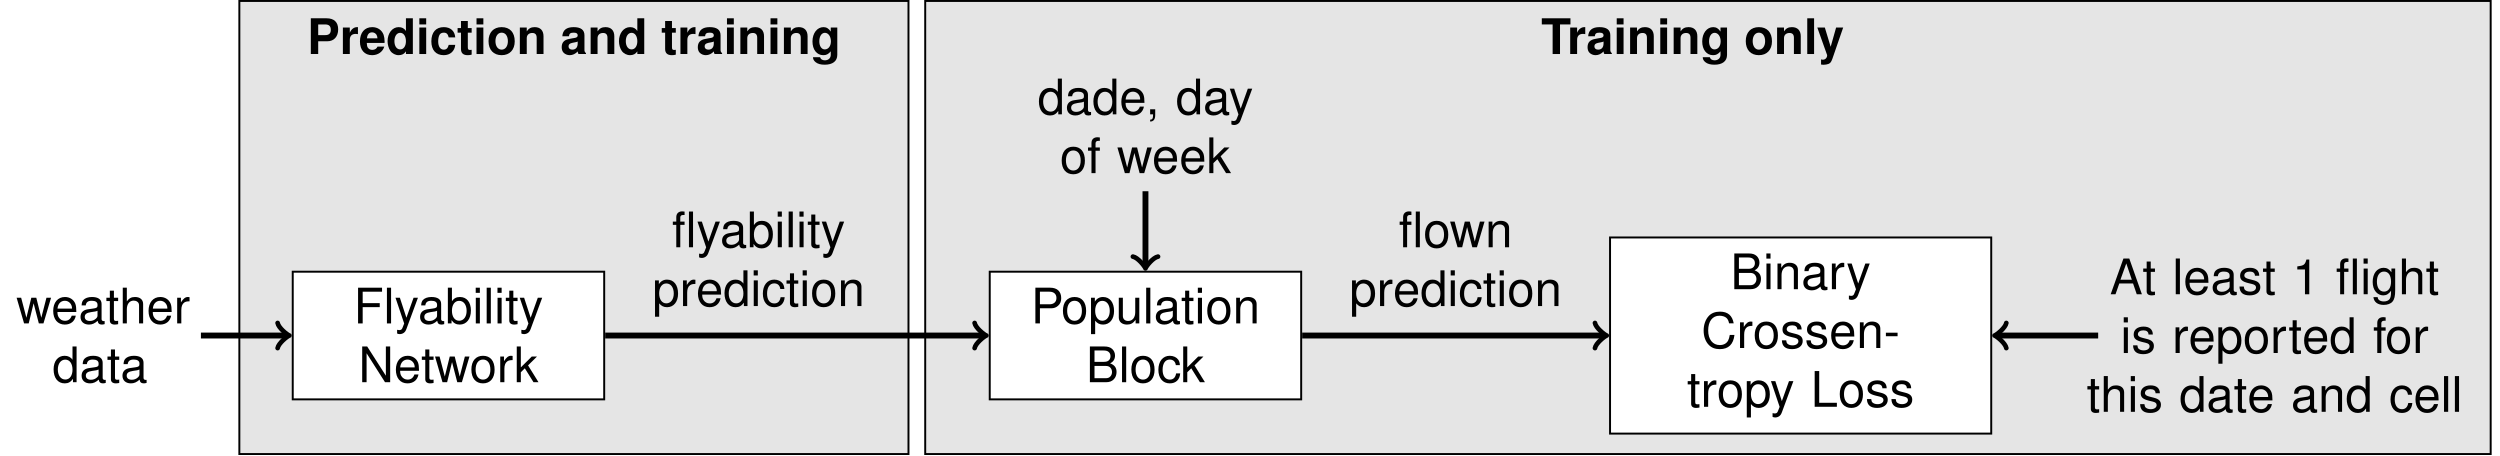
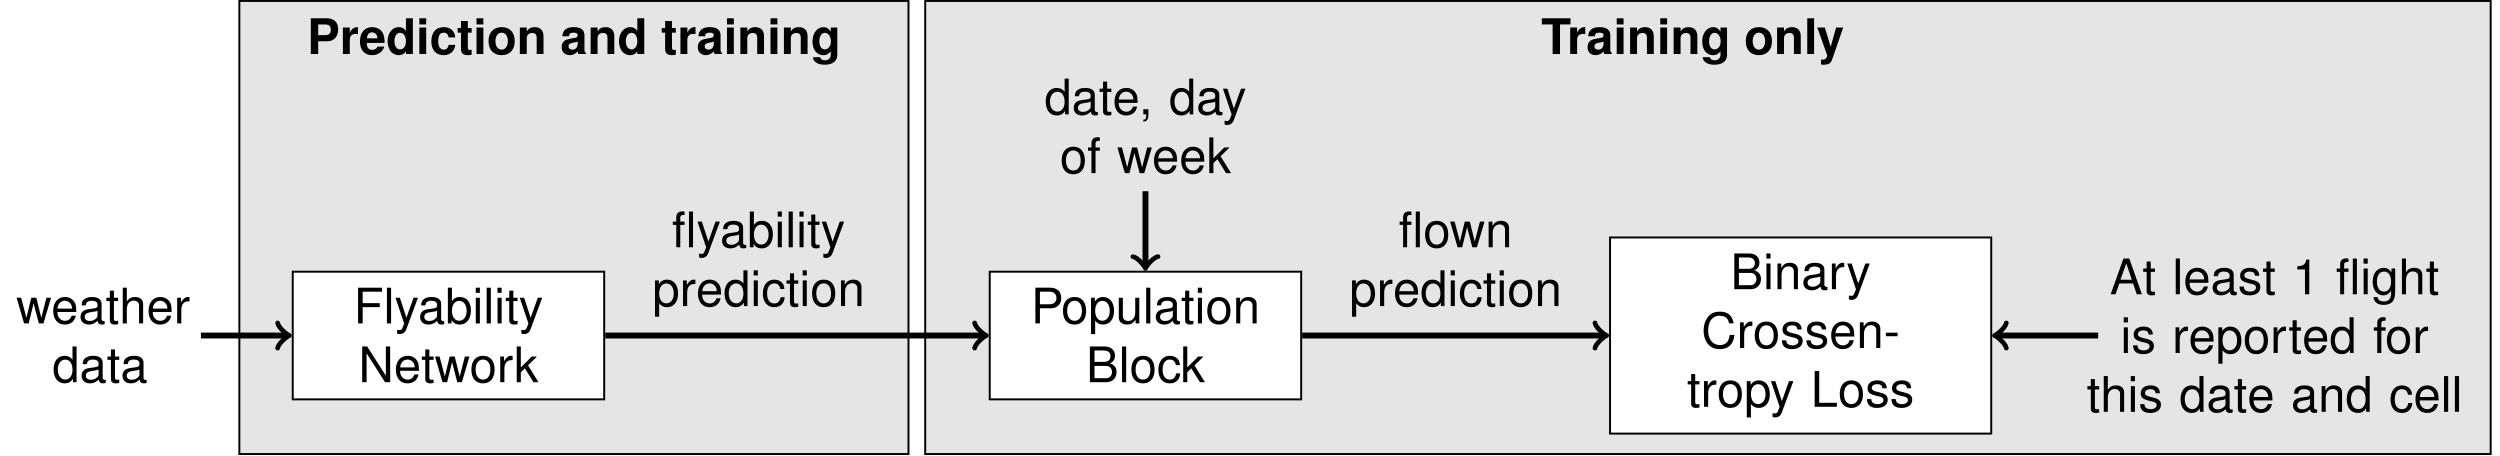
<svg xmlns="http://www.w3.org/2000/svg" xmlns:xlink="http://www.w3.org/1999/xlink" width="508.373pt" height="92.524pt" viewBox="0 0 508.373 92.524" version="1.1">
  <defs>
    <g>
      <symbol overflow="visible" id="glyph0-0">
        <path style="stroke:none;" d="" />
      </symbol>
      <symbol overflow="visible" id="glyph0-1">
        <path style="stroke:none;" d="M 2.25 -2.594 L 4.109 -2.594 C 5.453 -2.594 6.312 -3.531 6.312 -5.016 C 6.312 -6.469 5.484 -7.266 3.969 -7.266 L 0.75 -7.266 L 0.75 0 L 2.25 0 Z M 2.25 -3.844 L 2.25 -6.016 L 3.656 -6.016 C 4.453 -6.016 4.812 -5.672 4.812 -4.922 C 4.812 -4.188 4.453 -3.844 3.656 -3.844 Z M 2.25 -3.844 " />
      </symbol>
      <symbol overflow="visible" id="glyph0-2">
        <path style="stroke:none;" d="M 0.625 -5.391 L 0.625 0 L 2.031 0 L 2.031 -2.859 C 2.031 -3.672 2.438 -4.094 3.25 -4.094 C 3.406 -4.094 3.5 -4.078 3.688 -4.047 L 3.688 -5.469 C 3.609 -5.469 3.562 -5.469 3.516 -5.469 C 2.875 -5.469 2.328 -5.047 2.031 -4.328 L 2.031 -5.391 Z M 0.625 -5.391 " />
      </symbol>
      <symbol overflow="visible" id="glyph0-3">
        <path style="stroke:none;" d="M 5.219 -2.25 C 5.234 -2.375 5.234 -2.422 5.234 -2.5 C 5.234 -3.031 5.156 -3.531 5.031 -3.906 C 4.672 -4.891 3.797 -5.469 2.719 -5.469 C 1.172 -5.469 0.219 -4.359 0.219 -2.547 C 0.219 -0.828 1.156 0.234 2.688 0.234 C 3.891 0.234 4.859 -0.453 5.172 -1.516 L 3.797 -1.516 C 3.625 -1.094 3.234 -0.844 2.734 -0.844 C 2.328 -0.844 2.016 -1 1.812 -1.312 C 1.688 -1.5 1.641 -1.75 1.609 -2.25 Z M 1.641 -3.188 C 1.719 -4 2.078 -4.406 2.688 -4.406 C 3.047 -4.406 3.359 -4.234 3.562 -3.953 C 3.688 -3.766 3.75 -3.547 3.781 -3.188 Z M 1.641 -3.188 " />
      </symbol>
      <symbol overflow="visible" id="glyph0-4">
        <path style="stroke:none;" d="M 4.031 0 L 5.438 0 L 5.438 -7.266 L 4.031 -7.266 L 4.031 -4.688 C 3.688 -5.219 3.219 -5.469 2.547 -5.469 C 1.266 -5.469 0.297 -4.234 0.297 -2.609 C 0.297 -1.891 0.516 -1.141 0.875 -0.625 C 1.234 -0.109 1.891 0.234 2.547 0.234 C 3.219 0.234 3.688 -0.016 4.031 -0.547 Z M 2.859 -4.312 C 3.562 -4.312 4.031 -3.625 4.031 -2.594 C 4.031 -1.609 3.562 -0.938 2.859 -0.938 C 2.156 -0.938 1.688 -1.625 1.688 -2.609 C 1.688 -3.609 2.156 -4.312 2.859 -4.312 Z M 2.859 -4.312 " />
      </symbol>
      <symbol overflow="visible" id="glyph0-5">
        <path style="stroke:none;" d="M 2.062 -5.391 L 0.672 -5.391 L 0.672 0 L 2.062 0 Z M 2.062 -7.266 L 0.672 -7.266 L 0.672 -6.016 L 2.062 -6.016 Z M 2.062 -7.266 " />
      </symbol>
      <symbol overflow="visible" id="glyph0-6">
        <path style="stroke:none;" d="M 5.203 -3.375 C 5.109 -4.688 4.234 -5.469 2.875 -5.469 C 1.281 -5.469 0.344 -4.422 0.344 -2.578 C 0.344 -0.812 1.266 0.234 2.859 0.234 C 4.172 0.234 5.078 -0.578 5.203 -1.859 L 3.875 -1.859 C 3.688 -1.172 3.406 -0.891 2.875 -0.891 C 2.156 -0.891 1.734 -1.531 1.734 -2.578 C 1.734 -3.094 1.828 -3.562 2 -3.891 C 2.156 -4.188 2.469 -4.344 2.875 -4.344 C 3.438 -4.344 3.703 -4.078 3.875 -3.375 Z M 5.203 -3.375 " />
      </symbol>
      <symbol overflow="visible" id="glyph0-7">
        <path style="stroke:none;" d="M 3 -5.281 L 2.219 -5.281 L 2.219 -6.719 L 0.828 -6.719 L 0.828 -5.281 L 0.141 -5.281 L 0.141 -4.344 L 0.828 -4.344 L 0.828 -1.031 C 0.828 -0.188 1.281 0.234 2.188 0.234 C 2.5 0.234 2.75 0.203 3 0.125 L 3 -0.859 C 2.859 -0.844 2.781 -0.828 2.688 -0.828 C 2.312 -0.828 2.219 -0.938 2.219 -1.422 L 2.219 -4.344 L 3 -4.344 Z M 3 -5.281 " />
      </symbol>
      <symbol overflow="visible" id="glyph0-8">
        <path style="stroke:none;" d="M 3 -5.469 C 1.359 -5.469 0.344 -4.391 0.344 -2.625 C 0.344 -0.844 1.359 0.234 3.016 0.234 C 4.641 0.234 5.672 -0.859 5.672 -2.578 C 5.672 -4.406 4.688 -5.469 3 -5.469 Z M 3.016 -4.344 C 3.781 -4.344 4.281 -3.656 4.281 -2.609 C 4.281 -1.594 3.766 -0.891 3.016 -0.891 C 2.25 -0.891 1.75 -1.594 1.75 -2.625 C 1.75 -3.656 2.25 -4.344 3.016 -4.344 Z M 3.016 -4.344 " />
      </symbol>
      <symbol overflow="visible" id="glyph0-9">
        <path style="stroke:none;" d="M 0.625 -5.391 L 0.625 0 L 2.031 0 L 2.031 -3.234 C 2.031 -3.875 2.469 -4.281 3.156 -4.281 C 3.75 -4.281 4.047 -3.953 4.047 -3.312 L 4.047 0 L 5.438 0 L 5.438 -3.609 C 5.438 -4.797 4.781 -5.469 3.641 -5.469 C 2.906 -5.469 2.422 -5.203 2.031 -4.609 L 2.031 -5.391 Z M 0.625 -5.391 " />
      </symbol>
      <symbol overflow="visible" id="glyph0-10">
        <path style="stroke:none;" d="M 5.219 -0.172 C 4.969 -0.406 4.906 -0.547 4.906 -0.828 L 4.906 -3.812 C 4.906 -4.922 4.156 -5.469 2.703 -5.469 C 1.25 -5.469 0.484 -4.859 0.406 -3.609 L 1.75 -3.609 C 1.812 -4.172 2.047 -4.344 2.734 -4.344 C 3.266 -4.344 3.531 -4.172 3.531 -3.812 C 3.531 -3.625 3.453 -3.469 3.297 -3.391 C 3.109 -3.297 3.109 -3.297 2.422 -3.188 L 1.859 -3.078 C 0.797 -2.906 0.281 -2.359 0.281 -1.391 C 0.281 -0.922 0.406 -0.547 0.656 -0.281 C 0.969 0.047 1.438 0.234 1.906 0.234 C 2.516 0.234 3.062 -0.031 3.547 -0.531 C 3.547 -0.266 3.578 -0.156 3.703 0 L 5.219 0 Z M 3.531 -2.156 C 3.531 -1.359 3.141 -0.891 2.438 -0.891 C 1.969 -0.891 1.672 -1.141 1.672 -1.547 C 1.672 -1.969 1.891 -2.156 2.469 -2.281 L 2.953 -2.375 C 3.312 -2.438 3.375 -2.469 3.531 -2.547 Z M 3.531 -2.156 " />
      </symbol>
      <symbol overflow="visible" id="glyph0-11">
        <path style="stroke:none;" d="M 4.062 -5.391 L 4.062 -4.562 C 3.656 -5.188 3.188 -5.469 2.578 -5.469 C 1.297 -5.469 0.344 -4.234 0.344 -2.562 C 0.344 -0.891 1.219 0.234 2.547 0.234 C 3.172 0.234 3.547 0.047 4.062 -0.547 L 4.062 0.172 C 4.062 0.828 3.578 1.281 2.875 1.281 C 2.359 1.281 2 1.062 1.891 0.641 L 0.453 0.641 C 0.453 1.062 0.625 1.359 0.984 1.656 C 1.406 2 2 2.172 2.828 2.172 C 4.453 2.172 5.391 1.453 5.391 0.172 L 5.391 -5.391 Z M 2.875 -4.312 C 3.562 -4.312 4.094 -3.578 4.094 -2.578 C 4.094 -1.609 3.578 -0.938 2.844 -0.938 C 2.188 -0.938 1.734 -1.609 1.734 -2.578 C 1.734 -3.594 2.188 -4.312 2.875 -4.312 Z M 2.875 -4.312 " />
      </symbol>
      <symbol overflow="visible" id="glyph0-12">
        <path style="stroke:none;" d="M 3.844 -6.016 L 5.969 -6.016 L 5.969 -7.266 L 0.141 -7.266 L 0.141 -6.016 L 2.344 -6.016 L 2.344 0 L 3.844 0 Z M 3.844 -6.016 " />
      </symbol>
      <symbol overflow="visible" id="glyph0-13">
        <path style="stroke:none;" d="M 2.062 -7.266 L 0.672 -7.266 L 0.672 0 L 2.062 0 Z M 2.062 -7.266 " />
      </symbol>
      <symbol overflow="visible" id="glyph0-14">
        <path style="stroke:none;" d="M 3.922 -5.391 L 2.812 -1.469 L 1.625 -5.391 L 0.094 -5.391 L 2.094 0.219 L 2.094 0.266 C 2.094 0.766 1.719 1.156 1.219 1.156 C 1.109 1.156 1.031 1.141 0.859 1.094 L 0.859 2.141 C 1.062 2.172 1.188 2.188 1.359 2.188 C 1.703 2.188 2.125 2.109 2.359 2.016 C 2.75 1.859 2.922 1.625 3.156 0.984 L 5.359 -5.391 Z M 3.922 -5.391 " />
      </symbol>
      <symbol overflow="visible" id="glyph1-0">
        <path style="stroke:none;" d="" />
      </symbol>
      <symbol overflow="visible" id="glyph1-1">
        <path style="stroke:none;" d="M 1.828 -3.312 L 5.297 -3.312 L 5.297 -4.125 L 1.828 -4.125 L 1.828 -6.453 L 5.766 -6.453 L 5.766 -7.266 L 0.891 -7.266 L 0.891 0 L 1.828 0 Z M 1.828 -3.312 " />
      </symbol>
      <symbol overflow="visible" id="glyph1-2">
        <path style="stroke:none;" d="M 1.516 -7.266 L 0.672 -7.266 L 0.672 0 L 1.516 0 Z M 1.516 -7.266 " />
      </symbol>
      <symbol overflow="visible" id="glyph1-3">
        <path style="stroke:none;" d="M 3.875 -5.219 L 2.422 -1.156 L 1.094 -5.219 L 0.203 -5.219 L 1.969 0.016 L 1.641 0.844 C 1.516 1.219 1.328 1.359 0.984 1.359 C 0.859 1.359 0.719 1.328 0.531 1.297 L 0.531 2.047 C 0.703 2.141 0.875 2.172 1.094 2.172 C 1.359 2.172 1.656 2.078 1.875 1.922 C 2.141 1.734 2.281 1.516 2.438 1.094 L 4.766 -5.219 Z M 3.875 -5.219 " />
      </symbol>
      <symbol overflow="visible" id="glyph1-4">
        <path style="stroke:none;" d="M 5.328 -0.484 C 5.25 -0.469 5.203 -0.469 5.156 -0.469 C 4.859 -0.469 4.703 -0.625 4.703 -0.875 L 4.703 -3.953 C 4.703 -4.875 4.031 -5.375 2.734 -5.375 C 1.984 -5.375 1.359 -5.156 1 -4.766 C 0.766 -4.5 0.672 -4.203 0.641 -3.672 L 1.484 -3.672 C 1.562 -4.312 1.938 -4.609 2.719 -4.609 C 3.453 -4.609 3.875 -4.328 3.875 -3.828 L 3.875 -3.609 C 3.875 -3.266 3.672 -3.109 3.016 -3.031 C 1.828 -2.875 1.656 -2.844 1.328 -2.719 C 0.734 -2.469 0.422 -2 0.422 -1.312 C 0.422 -0.375 1.078 0.234 2.141 0.234 C 2.797 0.234 3.312 0 3.906 -0.531 C 3.969 -0.016 4.234 0.234 4.766 0.234 C 4.938 0.234 5.062 0.203 5.328 0.141 Z M 3.875 -1.641 C 3.875 -1.359 3.797 -1.203 3.547 -0.969 C 3.203 -0.656 2.797 -0.5 2.312 -0.5 C 1.672 -0.5 1.281 -0.812 1.281 -1.328 C 1.281 -1.891 1.656 -2.156 2.547 -2.297 C 3.422 -2.406 3.594 -2.453 3.875 -2.578 Z M 3.875 -1.641 " />
      </symbol>
      <symbol overflow="visible" id="glyph1-5">
        <path style="stroke:none;" d="M 0.531 -7.266 L 0.531 0 L 1.281 0 L 1.281 -0.672 C 1.688 -0.062 2.219 0.234 2.938 0.234 C 4.312 0.234 5.219 -0.891 5.219 -2.625 C 5.219 -4.328 4.359 -5.375 2.984 -5.375 C 2.266 -5.375 1.75 -5.109 1.359 -4.516 L 1.359 -7.266 Z M 2.828 -4.594 C 3.75 -4.594 4.344 -3.781 4.344 -2.547 C 4.344 -1.359 3.734 -0.547 2.828 -0.547 C 1.938 -0.547 1.359 -1.344 1.359 -2.578 C 1.359 -3.797 1.938 -4.594 2.828 -4.594 Z M 2.828 -4.594 " />
      </symbol>
      <symbol overflow="visible" id="glyph1-6">
        <path style="stroke:none;" d="M 1.5 -5.219 L 0.672 -5.219 L 0.672 0 L 1.5 0 Z M 1.5 -7.266 L 0.656 -7.266 L 0.656 -6.219 L 1.5 -6.219 Z M 1.5 -7.266 " />
      </symbol>
      <symbol overflow="visible" id="glyph1-7">
        <path style="stroke:none;" d="M 2.531 -5.219 L 1.672 -5.219 L 1.672 -6.656 L 0.844 -6.656 L 0.844 -5.219 L 0.141 -5.219 L 0.141 -4.547 L 0.844 -4.547 L 0.844 -0.594 C 0.844 -0.062 1.203 0.234 1.859 0.234 C 2.047 0.234 2.25 0.203 2.531 0.156 L 2.531 -0.531 C 2.422 -0.516 2.297 -0.5 2.141 -0.5 C 1.781 -0.5 1.672 -0.594 1.672 -0.969 L 1.672 -4.547 L 2.531 -4.547 Z M 2.531 -5.219 " />
      </symbol>
      <symbol overflow="visible" id="glyph1-8">
        <path style="stroke:none;" d="M 6.438 -7.266 L 5.562 -7.266 L 5.562 -1.328 L 1.766 -7.266 L 0.75 -7.266 L 0.75 0 L 1.641 0 L 1.641 -5.891 L 5.391 0 L 6.438 0 Z M 6.438 -7.266 " />
      </symbol>
      <symbol overflow="visible" id="glyph1-9">
        <path style="stroke:none;" d="M 5.109 -2.328 C 5.109 -3.125 5.047 -3.609 4.906 -4 C 4.562 -4.859 3.766 -5.375 2.797 -5.375 C 1.328 -5.375 0.406 -4.25 0.406 -2.547 C 0.406 -0.828 1.312 0.234 2.766 0.234 C 3.969 0.234 4.797 -0.453 5 -1.578 L 4.172 -1.578 C 3.938 -0.891 3.469 -0.531 2.797 -0.531 C 2.266 -0.531 1.828 -0.781 1.547 -1.219 C 1.344 -1.516 1.281 -1.812 1.266 -2.328 Z M 1.281 -3.016 C 1.359 -3.984 1.938 -4.609 2.781 -4.609 C 3.594 -4.609 4.234 -3.922 4.234 -3.078 C 4.234 -3.047 4.234 -3.031 4.219 -3.016 Z M 1.281 -3.016 " />
      </symbol>
      <symbol overflow="visible" id="glyph1-10">
        <path style="stroke:none;" d="M 5.516 0 L 7.062 -5.219 L 6.125 -5.219 L 5.078 -1.156 L 4.062 -5.219 L 3.047 -5.219 L 2.047 -1.156 L 0.984 -5.219 L 0.062 -5.219 L 1.578 0 L 2.516 0 L 3.516 -4.094 L 4.578 0 Z M 5.516 0 " />
      </symbol>
      <symbol overflow="visible" id="glyph1-11">
        <path style="stroke:none;" d="M 2.719 -5.375 C 1.25 -5.375 0.359 -4.328 0.359 -2.578 C 0.359 -0.812 1.234 0.234 2.719 0.234 C 4.188 0.234 5.078 -0.812 5.078 -2.531 C 5.078 -4.344 4.219 -5.375 2.719 -5.375 Z M 2.719 -4.609 C 3.656 -4.609 4.219 -3.844 4.219 -2.547 C 4.219 -1.312 3.641 -0.531 2.719 -0.531 C 1.797 -0.531 1.219 -1.312 1.219 -2.578 C 1.219 -3.828 1.797 -4.609 2.719 -4.609 Z M 2.719 -4.609 " />
      </symbol>
      <symbol overflow="visible" id="glyph1-12">
        <path style="stroke:none;" d="M 0.688 -5.219 L 0.688 0 L 1.531 0 L 1.531 -2.719 C 1.531 -3.453 1.719 -3.953 2.109 -4.234 C 2.375 -4.422 2.625 -4.484 3.203 -4.5 L 3.203 -5.344 C 3.062 -5.359 2.984 -5.375 2.875 -5.375 C 2.344 -5.375 1.938 -5.047 1.453 -4.281 L 1.453 -5.219 Z M 0.688 -5.219 " />
      </symbol>
      <symbol overflow="visible" id="glyph1-13">
        <path style="stroke:none;" d="M 1.406 -7.266 L 0.578 -7.266 L 0.578 0 L 1.406 0 L 1.406 -2.031 L 2.219 -2.828 L 3.984 0 L 5 0 L 2.875 -3.422 L 4.688 -5.219 L 3.625 -5.219 L 1.406 -3.016 Z M 1.406 -7.266 " />
      </symbol>
      <symbol overflow="visible" id="glyph1-14">
        <path style="stroke:none;" d="M 1.828 -3.078 L 4.109 -3.078 C 4.688 -3.078 5.141 -3.25 5.516 -3.594 C 5.969 -4 6.156 -4.469 6.156 -5.141 C 6.156 -6.5 5.344 -7.266 3.906 -7.266 L 0.906 -7.266 L 0.906 0 L 1.828 0 Z M 1.828 -3.891 L 1.828 -6.453 L 3.766 -6.453 C 4.656 -6.453 5.188 -5.969 5.188 -5.172 C 5.188 -4.375 4.656 -3.891 3.766 -3.891 Z M 1.828 -3.891 " />
      </symbol>
      <symbol overflow="visible" id="glyph1-15">
        <path style="stroke:none;" d="M 0.531 2.172 L 1.375 2.172 L 1.375 -0.547 C 1.812 -0.016 2.297 0.234 2.984 0.234 C 4.328 0.234 5.219 -0.859 5.219 -2.516 C 5.219 -4.281 4.359 -5.375 2.969 -5.375 C 2.266 -5.375 1.688 -5.047 1.312 -4.438 L 1.312 -5.219 L 0.531 -5.219 Z M 2.828 -4.594 C 3.75 -4.594 4.344 -3.781 4.344 -2.547 C 4.344 -1.359 3.734 -0.547 2.828 -0.547 C 1.953 -0.547 1.375 -1.344 1.375 -2.578 C 1.375 -3.797 1.953 -4.594 2.828 -4.594 Z M 2.828 -4.594 " />
      </symbol>
      <symbol overflow="visible" id="glyph1-16">
        <path style="stroke:none;" d="M 4.812 0 L 4.812 -5.219 L 3.984 -5.219 L 3.984 -2.266 C 3.984 -1.203 3.422 -0.5 2.547 -0.5 C 1.891 -0.5 1.469 -0.891 1.469 -1.531 L 1.469 -5.219 L 0.641 -5.219 L 0.641 -1.203 C 0.641 -0.328 1.297 0.234 2.312 0.234 C 3.078 0.234 3.562 -0.047 4.062 -0.734 L 4.062 0 Z M 4.812 0 " />
      </symbol>
      <symbol overflow="visible" id="glyph1-17">
        <path style="stroke:none;" d="M 0.703 -5.219 L 0.703 0 L 1.531 0 L 1.531 -2.875 C 1.531 -3.953 2.094 -4.641 2.953 -4.641 C 3.609 -4.641 4.031 -4.25 4.031 -3.625 L 4.031 0 L 4.859 0 L 4.859 -3.953 C 4.859 -4.812 4.203 -5.375 3.203 -5.375 C 2.422 -5.375 1.922 -5.078 1.469 -4.344 L 1.469 -5.219 Z M 0.703 -5.219 " />
      </symbol>
      <symbol overflow="visible" id="glyph1-18">
        <path style="stroke:none;" d="M 0.781 0 L 4.062 0 C 4.75 0 5.266 -0.188 5.656 -0.609 C 6.016 -0.984 6.203 -1.5 6.203 -2.078 C 6.203 -2.953 5.812 -3.484 4.891 -3.844 C 5.547 -4.141 5.891 -4.688 5.891 -5.422 C 5.891 -5.953 5.688 -6.422 5.312 -6.766 C 4.938 -7.109 4.438 -7.266 3.734 -7.266 L 0.781 -7.266 Z M 1.719 -4.141 L 1.719 -6.453 L 3.516 -6.453 C 4.031 -6.453 4.312 -6.375 4.562 -6.188 C 4.828 -5.984 4.969 -5.688 4.969 -5.297 C 4.969 -4.906 4.828 -4.594 4.562 -4.391 C 4.312 -4.203 4.031 -4.141 3.516 -4.141 Z M 1.719 -0.812 L 1.719 -3.312 L 3.984 -3.312 C 4.422 -3.312 4.719 -3.203 4.938 -2.969 C 5.156 -2.734 5.281 -2.422 5.281 -2.062 C 5.281 -1.719 5.156 -1.391 4.938 -1.172 C 4.719 -0.922 4.422 -0.812 3.984 -0.812 Z M 1.719 -0.812 " />
      </symbol>
      <symbol overflow="visible" id="glyph1-19">
        <path style="stroke:none;" d="M 4.688 -3.469 C 4.656 -3.984 4.547 -4.312 4.344 -4.594 C 3.984 -5.078 3.359 -5.375 2.625 -5.375 C 1.219 -5.375 0.312 -4.25 0.312 -2.516 C 0.312 -0.844 1.203 0.234 2.625 0.234 C 3.875 0.234 4.656 -0.516 4.75 -1.797 L 3.922 -1.797 C 3.781 -0.953 3.344 -0.531 2.641 -0.531 C 1.719 -0.531 1.172 -1.281 1.172 -2.516 C 1.172 -3.828 1.719 -4.609 2.625 -4.609 C 3.312 -4.609 3.766 -4.203 3.859 -3.469 Z M 4.688 -3.469 " />
      </symbol>
      <symbol overflow="visible" id="glyph1-20">
        <path style="stroke:none;" d="M 6.594 -5.016 C 6.312 -6.609 5.391 -7.391 3.797 -7.391 C 2.828 -7.391 2.031 -7.078 1.5 -6.484 C 0.844 -5.766 0.484 -4.719 0.484 -3.547 C 0.484 -2.359 0.844 -1.328 1.531 -0.625 C 2.094 -0.047 2.812 0.234 3.766 0.234 C 5.531 0.234 6.531 -0.734 6.75 -2.656 L 5.797 -2.656 C 5.719 -2.156 5.609 -1.812 5.469 -1.531 C 5.156 -0.922 4.547 -0.594 3.766 -0.594 C 2.328 -0.594 1.406 -1.75 1.406 -3.562 C 1.406 -5.422 2.281 -6.562 3.688 -6.562 C 4.281 -6.562 4.828 -6.391 5.125 -6.109 C 5.391 -5.859 5.547 -5.547 5.656 -5.016 Z M 6.594 -5.016 " />
      </symbol>
      <symbol overflow="visible" id="glyph1-21">
        <path style="stroke:none;" d="M 4.359 -3.766 C 4.359 -4.797 3.672 -5.375 2.469 -5.375 C 1.25 -5.375 0.469 -4.75 0.469 -3.781 C 0.469 -2.953 0.891 -2.578 2.125 -2.266 L 2.906 -2.078 C 3.484 -1.938 3.703 -1.734 3.703 -1.359 C 3.703 -0.875 3.219 -0.531 2.5 -0.531 C 2.047 -0.531 1.672 -0.672 1.453 -0.891 C 1.328 -1.031 1.266 -1.188 1.219 -1.562 L 0.344 -1.562 C 0.375 -0.344 1.062 0.234 2.422 0.234 C 3.734 0.234 4.578 -0.422 4.578 -1.422 C 4.578 -2.203 4.141 -2.625 3.094 -2.875 L 2.297 -3.078 C 1.625 -3.234 1.328 -3.453 1.328 -3.812 C 1.328 -4.297 1.766 -4.609 2.438 -4.609 C 3.109 -4.609 3.469 -4.312 3.484 -3.766 Z M 4.359 -3.766 " />
      </symbol>
      <symbol overflow="visible" id="glyph1-22">
        <path style="stroke:none;" d="M 2.828 -3.109 L 0.453 -3.109 L 0.453 -2.391 L 2.828 -2.391 Z M 2.828 -3.109 " />
      </symbol>
      <symbol overflow="visible" id="glyph1-23">
        <path style="stroke:none;" d="M 1.719 -7.266 L 0.797 -7.266 L 0.797 0 L 5.312 0 L 5.312 -0.812 L 1.719 -0.812 Z M 1.719 -7.266 " />
      </symbol>
      <symbol overflow="visible" id="glyph1-24">
        <path style="stroke:none;" d="M 0.703 -7.266 L 0.703 0 L 1.531 0 L 1.531 -2.875 C 1.531 -3.953 2.078 -4.641 2.938 -4.641 C 3.203 -4.641 3.484 -4.562 3.672 -4.406 C 3.922 -4.234 4.016 -3.984 4.016 -3.625 L 4.016 0 L 4.844 0 L 4.844 -3.953 C 4.844 -4.828 4.219 -5.375 3.203 -5.375 C 2.469 -5.375 2.016 -5.141 1.531 -4.5 L 1.531 -7.266 Z M 0.703 -7.266 " />
      </symbol>
      <symbol overflow="visible" id="glyph1-25">
        <path style="stroke:none;" d="M 4.938 -7.266 L 4.109 -7.266 L 4.109 -4.562 C 3.766 -5.094 3.203 -5.375 2.5 -5.375 C 1.141 -5.375 0.266 -4.281 0.266 -2.625 C 0.266 -0.859 1.125 0.234 2.531 0.234 C 3.25 0.234 3.75 -0.047 4.203 -0.688 L 4.203 0 L 4.938 0 Z M 2.641 -4.594 C 3.531 -4.594 4.109 -3.797 4.109 -2.547 C 4.109 -1.344 3.531 -0.547 2.656 -0.547 C 1.734 -0.547 1.125 -1.359 1.125 -2.578 C 1.125 -3.781 1.734 -4.594 2.641 -4.594 Z M 2.641 -4.594 " />
      </symbol>
      <symbol overflow="visible" id="glyph1-26">
        <path style="stroke:none;" d="M 0.875 -1.031 L 0.875 0 L 1.469 0 L 1.469 0.172 C 1.469 0.875 1.328 1.062 0.875 1.094 L 0.875 1.469 C 1.562 1.469 1.906 1.016 1.906 0.156 L 1.906 -1.031 Z M 0.875 -1.031 " />
      </symbol>
      <symbol overflow="visible" id="glyph1-27">
        <path style="stroke:none;" d="M 2.578 -5.219 L 1.703 -5.219 L 1.703 -6.047 C 1.703 -6.391 1.906 -6.562 2.281 -6.562 C 2.359 -6.562 2.375 -6.562 2.578 -6.562 L 2.578 -7.25 C 2.375 -7.281 2.266 -7.297 2.109 -7.297 C 1.328 -7.297 0.875 -6.859 0.875 -6.109 L 0.875 -5.219 L 0.172 -5.219 L 0.172 -4.547 L 0.875 -4.547 L 0.875 0 L 1.703 0 L 1.703 -4.547 L 2.578 -4.547 Z M 2.578 -5.219 " />
      </symbol>
      <symbol overflow="visible" id="glyph1-28">
        <path style="stroke:none;" d="M 4.719 -2.188 L 5.469 0 L 6.516 0 L 3.953 -7.266 L 2.766 -7.266 L 0.172 0 L 1.156 0 L 1.922 -2.188 Z M 4.469 -2.953 L 2.156 -2.953 L 3.344 -6.266 Z M 4.469 -2.953 " />
      </symbol>
      <symbol overflow="visible" id="glyph1-29">
        <path style="stroke:none;" d="M 2.578 -5.031 L 2.578 0 L 3.453 0 L 3.453 -7.062 L 2.875 -7.062 C 2.578 -5.984 2.375 -5.828 1.016 -5.656 L 1.016 -5.031 Z M 2.578 -5.031 " />
      </symbol>
      <symbol overflow="visible" id="glyph1-30">
        <path style="stroke:none;" d="M 2.562 -5.219 L 1.688 -5.219 L 1.688 -6.047 C 1.688 -6.391 1.891 -6.562 2.266 -6.562 C 2.344 -6.562 2.375 -6.562 2.562 -6.562 L 2.562 -7.25 C 2.375 -7.281 2.266 -7.297 2.094 -7.297 C 1.328 -7.297 0.875 -6.859 0.875 -6.109 L 0.875 -5.219 L 0.172 -5.219 L 0.172 -4.547 L 0.875 -4.547 L 0.875 0 L 1.688 0 L 1.688 -4.547 L 2.562 -4.547 Z M 4.281 -7.266 L 3.453 -7.266 L 3.453 0 L 4.281 0 Z M 4.281 -7.266 " />
      </symbol>
      <symbol overflow="visible" id="glyph1-31">
        <path style="stroke:none;" d="M 4.109 -5.219 L 4.109 -4.469 C 3.688 -5.078 3.188 -5.375 2.516 -5.375 C 1.188 -5.375 0.297 -4.219 0.297 -2.516 C 0.297 -1.672 0.516 -0.969 0.953 -0.469 C 1.328 -0.031 1.891 0.234 2.438 0.234 C 3.094 0.234 3.562 -0.047 4.031 -0.703 L 4.031 -0.438 C 4.031 0.266 3.938 0.703 3.734 0.984 C 3.516 1.297 3.078 1.469 2.578 1.469 C 2.188 1.469 1.859 1.375 1.625 1.203 C 1.438 1.047 1.359 0.906 1.312 0.594 L 0.453 0.594 C 0.547 1.578 1.312 2.172 2.547 2.172 C 3.312 2.172 3.984 1.922 4.328 1.5 C 4.719 1.031 4.875 0.375 4.875 -0.859 L 4.875 -5.219 Z M 2.609 -4.609 C 3.5 -4.609 4.031 -3.844 4.031 -2.547 C 4.031 -1.297 3.484 -0.531 2.609 -0.531 C 1.703 -0.531 1.156 -1.312 1.156 -2.578 C 1.156 -3.828 1.719 -4.609 2.609 -4.609 Z M 2.609 -4.609 " />
      </symbol>
    </g>
    <clipPath id="clip1">
      <path d="M 48 0 L 185 0 L 185 92.523 L 48 92.523 Z M 48 0 " />
    </clipPath>
    <clipPath id="clip2">
      <path d="M 188 0 L 507 0 L 507 92.523 L 188 92.523 Z M 188 0 " />
    </clipPath>
    <clipPath id="clip3">
      <path d="M 187 0 L 507 0 L 507 92.523 L 187 92.523 Z M 187 0 " />
    </clipPath>
  </defs>
  <g id="surface1">
    <g clip-path="url(#clip1)" clip-rule="nonzero">
      <path style="fill-rule:nonzero;fill:rgb(89.999%,89.999%,89.999%);fill-opacity:1;stroke-width:0.399;stroke-linecap:butt;stroke-linejoin:miter;stroke:rgb(0%,0%,0%);stroke-opacity:1;stroke-miterlimit:10;" d="M -42.522 68.031 L -42.522 -24.094 L 93.544 -24.094 L 93.544 68.031 Z M -42.522 68.031 " transform="matrix(1,0,0,-1,91.194,68.23)" />
    </g>
    <g clip-path="url(#clip2)" clip-rule="nonzero">
      <path style=" stroke:none;fill-rule:nonzero;fill:rgb(89.999%,89.999%,89.999%);fill-opacity:1;" d="M 188.141 0.199 L 188.141 92.324 L 506.477 92.324 L 506.477 0.199 Z M 188.141 0.199 " />
    </g>
    <g clip-path="url(#clip3)" clip-rule="nonzero">
      <path style="fill:none;stroke-width:0.399;stroke-linecap:butt;stroke-linejoin:miter;stroke:rgb(0%,0%,0%);stroke-opacity:1;stroke-miterlimit:10;" d="M 96.947 68.031 L 96.947 -24.094 L 415.283 -24.094 L 415.283 68.031 Z M 96.947 68.031 " transform="matrix(1,0,0,-1,91.194,68.23)" />
    </g>
    <g style="fill:rgb(0%,0%,0%);fill-opacity:1;">
      <use xlink:href="#glyph0-1" x="62.455" y="10.986" />
      <use xlink:href="#glyph0-2" x="69.1" y="10.986" />
      <use xlink:href="#glyph0-3" x="72.976" y="10.986" />
      <use xlink:href="#glyph0-4" x="78.515" y="10.986" />
      <use xlink:href="#glyph0-5" x="84.602" y="10.986" />
      <use xlink:href="#glyph0-6" x="87.371" y="10.986" />
      <use xlink:href="#glyph0-7" x="92.911" y="10.986" />
      <use xlink:href="#glyph0-5" x="96.228" y="10.986" />
      <use xlink:href="#glyph0-8" x="98.998" y="10.986" />
      <use xlink:href="#glyph0-9" x="105.085" y="10.986" />
    </g>
    <g style="fill:rgb(0%,0%,0%);fill-opacity:1;">
      <use xlink:href="#glyph0-10" x="113.942" y="10.986" />
      <use xlink:href="#glyph0-9" x="119.481" y="10.986" />
      <use xlink:href="#glyph0-4" x="125.568" y="10.986" />
    </g>
    <g style="fill:rgb(0%,0%,0%);fill-opacity:1;">
      <use xlink:href="#glyph0-7" x="134.425" y="10.986" />
      <use xlink:href="#glyph0-2" x="137.742" y="10.986" />
      <use xlink:href="#glyph0-10" x="141.618" y="10.986" />
      <use xlink:href="#glyph0-5" x="147.157" y="10.986" />
      <use xlink:href="#glyph0-9" x="149.927" y="10.986" />
      <use xlink:href="#glyph0-5" x="156.014" y="10.986" />
      <use xlink:href="#glyph0-9" x="158.783" y="10.986" />
      <use xlink:href="#glyph0-11" x="164.871" y="10.986" />
    </g>
    <g style="fill:rgb(0%,0%,0%);fill-opacity:1;">
      <use xlink:href="#glyph0-12" x="313.382" y="10.986" />
    </g>
    <g style="fill:rgb(0%,0%,0%);fill-opacity:1;">
      <use xlink:href="#glyph0-2" x="318.672" y="10.986" />
      <use xlink:href="#glyph0-10" x="322.548" y="10.986" />
      <use xlink:href="#glyph0-5" x="328.087" y="10.986" />
      <use xlink:href="#glyph0-9" x="330.856" y="10.986" />
      <use xlink:href="#glyph0-5" x="336.944" y="10.986" />
      <use xlink:href="#glyph0-9" x="339.713" y="10.986" />
      <use xlink:href="#glyph0-11" x="345.8" y="10.986" />
    </g>
    <g style="fill:rgb(0%,0%,0%);fill-opacity:1;">
      <use xlink:href="#glyph0-8" x="354.657" y="10.986" />
      <use xlink:href="#glyph0-9" x="360.744" y="10.986" />
      <use xlink:href="#glyph0-13" x="366.831" y="10.986" />
    </g>
    <g style="fill:rgb(0%,0%,0%);fill-opacity:1;">
      <use xlink:href="#glyph0-14" x="369.452" y="10.986" />
    </g>
    <path style="fill-rule:nonzero;fill:rgb(100%,100%,100%);fill-opacity:1;stroke-width:0.399;stroke-linecap:butt;stroke-linejoin:miter;stroke:rgb(0%,0%,0%);stroke-opacity:1;stroke-miterlimit:10;" d="M -31.667 -12.981 L 31.669 -12.981 L 31.669 12.98 L -31.667 12.98 Z M -31.667 -12.981 " transform="matrix(1,0,0,-1,91.194,68.23)" />
    <g style="fill:rgb(0%,0%,0%);fill-opacity:1;">
      <use xlink:href="#glyph1-1" x="71.922" y="65.769" />
      <use xlink:href="#glyph1-2" x="78.009" y="65.769" />
      <use xlink:href="#glyph1-3" x="80.221" y="65.769" />
    </g>
    <g style="fill:rgb(0%,0%,0%);fill-opacity:1;">
      <use xlink:href="#glyph1-4" x="85.003" y="65.769" />
      <use xlink:href="#glyph1-5" x="90.542" y="65.769" />
      <use xlink:href="#glyph1-6" x="96.081" y="65.769" />
      <use xlink:href="#glyph1-2" x="98.293" y="65.769" />
      <use xlink:href="#glyph1-6" x="100.505" y="65.769" />
      <use xlink:href="#glyph1-7" x="102.716" y="65.769" />
      <use xlink:href="#glyph1-3" x="105.486" y="65.769" />
    </g>
    <g style="fill:rgb(0%,0%,0%);fill-opacity:1;">
      <use xlink:href="#glyph1-8" x="72.903" y="77.724" />
      <use xlink:href="#glyph1-9" x="80.096" y="77.724" />
      <use xlink:href="#glyph1-7" x="85.635" y="77.724" />
      <use xlink:href="#glyph1-10" x="88.405" y="77.724" />
    </g>
    <g style="fill:rgb(0%,0%,0%);fill-opacity:1;">
      <use xlink:href="#glyph1-11" x="95.498" y="77.724" />
      <use xlink:href="#glyph1-12" x="101.037" y="77.724" />
    </g>
    <g style="fill:rgb(0%,0%,0%);fill-opacity:1;">
      <use xlink:href="#glyph1-13" x="104.504" y="77.724" />
    </g>
    <path style="fill-rule:nonzero;fill:rgb(100%,100%,100%);fill-opacity:1;stroke-width:0.399;stroke-linecap:butt;stroke-linejoin:miter;stroke:rgb(0%,0%,0%);stroke-opacity:1;stroke-miterlimit:10;" d="M 110.068 -12.981 L 173.4 -12.981 L 173.4 12.98 L 110.068 12.98 Z M 110.068 -12.981 " transform="matrix(1,0,0,-1,91.194,68.23)" />
    <g style="fill:rgb(0%,0%,0%);fill-opacity:1;">
      <use xlink:href="#glyph1-14" x="209.639" y="65.769" />
    </g>
    <g style="fill:rgb(0%,0%,0%);fill-opacity:1;">
      <use xlink:href="#glyph1-11" x="215.786" y="65.769" />
      <use xlink:href="#glyph1-15" x="221.325" y="65.769" />
      <use xlink:href="#glyph1-16" x="226.864" y="65.769" />
      <use xlink:href="#glyph1-2" x="232.404" y="65.769" />
      <use xlink:href="#glyph1-4" x="234.615" y="65.769" />
      <use xlink:href="#glyph1-7" x="240.154" y="65.769" />
      <use xlink:href="#glyph1-6" x="242.924" y="65.769" />
      <use xlink:href="#glyph1-11" x="245.136" y="65.769" />
      <use xlink:href="#glyph1-17" x="250.675" y="65.769" />
    </g>
    <g style="fill:rgb(0%,0%,0%);fill-opacity:1;">
      <use xlink:href="#glyph1-18" x="220.847" y="77.724" />
      <use xlink:href="#glyph1-2" x="227.492" y="77.724" />
      <use xlink:href="#glyph1-11" x="229.704" y="77.724" />
      <use xlink:href="#glyph1-19" x="235.243" y="77.724" />
    </g>
    <g style="fill:rgb(0%,0%,0%);fill-opacity:1;">
      <use xlink:href="#glyph1-13" x="240.025" y="77.724" />
    </g>
    <path style="fill-rule:nonzero;fill:rgb(100%,100%,100%);fill-opacity:1;stroke-width:0.399;stroke-linecap:butt;stroke-linejoin:miter;stroke:rgb(0%,0%,0%);stroke-opacity:1;stroke-miterlimit:10;" d="M 236.208 -19.942 L 313.72 -19.942 L 313.72 19.941 L 236.208 19.941 Z M 236.208 -19.942 " transform="matrix(1,0,0,-1,91.194,68.23)" />
    <g style="fill:rgb(0%,0%,0%);fill-opacity:1;">
      <use xlink:href="#glyph1-18" x="351.889" y="58.808" />
      <use xlink:href="#glyph1-6" x="358.534" y="58.808" />
      <use xlink:href="#glyph1-17" x="360.746" y="58.808" />
      <use xlink:href="#glyph1-4" x="366.285" y="58.808" />
      <use xlink:href="#glyph1-12" x="371.824" y="58.808" />
    </g>
    <g style="fill:rgb(0%,0%,0%);fill-opacity:1;">
      <use xlink:href="#glyph1-3" x="375.441" y="58.808" />
    </g>
    <g style="fill:rgb(0%,0%,0%);fill-opacity:1;">
      <use xlink:href="#glyph1-20" x="345.951" y="70.763" />
      <use xlink:href="#glyph1-12" x="353.144" y="70.763" />
      <use xlink:href="#glyph1-11" x="356.462" y="70.763" />
      <use xlink:href="#glyph1-21" x="362.001" y="70.763" />
      <use xlink:href="#glyph1-21" x="366.982" y="70.763" />
      <use xlink:href="#glyph1-9" x="371.963" y="70.763" />
      <use xlink:href="#glyph1-17" x="377.503" y="70.763" />
      <use xlink:href="#glyph1-22" x="383.042" y="70.763" />
    </g>
    <g style="fill:rgb(0%,0%,0%);fill-opacity:1;">
      <use xlink:href="#glyph1-7" x="343.05" y="82.718" />
      <use xlink:href="#glyph1-12" x="345.82" y="82.718" />
      <use xlink:href="#glyph1-11" x="349.137" y="82.718" />
      <use xlink:href="#glyph1-15" x="354.676" y="82.718" />
    </g>
    <g style="fill:rgb(0%,0%,0%);fill-opacity:1;">
      <use xlink:href="#glyph1-3" x="359.917" y="82.718" />
    </g>
    <g style="fill:rgb(0%,0%,0%);fill-opacity:1;">
      <use xlink:href="#glyph1-23" x="368.216" y="82.718" />
      <use xlink:href="#glyph1-11" x="373.755" y="82.718" />
      <use xlink:href="#glyph1-21" x="379.294" y="82.718" />
      <use xlink:href="#glyph1-21" x="384.275" y="82.718" />
    </g>
    <g style="fill:rgb(0%,0%,0%);fill-opacity:1;">
      <use xlink:href="#glyph1-10" x="3.32" y="65.769" />
    </g>
    <g style="fill:rgb(0%,0%,0%);fill-opacity:1;">
      <use xlink:href="#glyph1-9" x="10.413" y="65.769" />
      <use xlink:href="#glyph1-4" x="15.953" y="65.769" />
      <use xlink:href="#glyph1-7" x="21.492" y="65.769" />
      <use xlink:href="#glyph1-24" x="24.261" y="65.769" />
      <use xlink:href="#glyph1-9" x="29.801" y="65.769" />
      <use xlink:href="#glyph1-12" x="35.34" y="65.769" />
    </g>
    <g style="fill:rgb(0%,0%,0%);fill-opacity:1;">
      <use xlink:href="#glyph1-25" x="10.635" y="77.724" />
      <use xlink:href="#glyph1-4" x="16.174" y="77.724" />
      <use xlink:href="#glyph1-7" x="21.713" y="77.724" />
      <use xlink:href="#glyph1-4" x="24.483" y="77.724" />
    </g>
    <g style="fill:rgb(0%,0%,0%);fill-opacity:1;">
-       <use xlink:href="#glyph1-25" x="210.998" y="23.25" />
-       <use xlink:href="#glyph1-4" x="216.537" y="23.25" />
-       <use xlink:href="#glyph1-25" x="222.076" y="23.25" />
-       <use xlink:href="#glyph1-9" x="227.616" y="23.25" />
-     </g>
-     <g style="fill:rgb(0%,0%,0%);fill-opacity:1;">
-       <use xlink:href="#glyph1-26" x="233.005" y="23.25" />
-     </g>
-     <g style="fill:rgb(0%,0%,0%);fill-opacity:1;">
-       <use xlink:href="#glyph1-25" x="239.093" y="23.25" />
-       <use xlink:href="#glyph1-4" x="244.632" y="23.25" />
-     </g>
-     <g style="fill:rgb(0%,0%,0%);fill-opacity:1;">
-       <use xlink:href="#glyph1-3" x="249.872" y="23.25" />
+       <use xlink:href="#glyph1-25" x="212.382" y="23.25" />
+       <use xlink:href="#glyph1-4" x="217.921" y="23.25" />
+       <use xlink:href="#glyph1-7" x="223.46" y="23.25" />
+       <use xlink:href="#glyph1-9" x="226.23" y="23.25" />
+     </g>
+     <g style="fill:rgb(0%,0%,0%);fill-opacity:1;">
+       <use xlink:href="#glyph1-26" x="231.62" y="23.25" />
+     </g>
+     <g style="fill:rgb(0%,0%,0%);fill-opacity:1;">
+       <use xlink:href="#glyph1-25" x="237.707" y="23.25" />
+       <use xlink:href="#glyph1-4" x="243.246" y="23.25" />
+     </g>
+     <g style="fill:rgb(0%,0%,0%);fill-opacity:1;">
+       <use xlink:href="#glyph1-3" x="248.486" y="23.25" />
    </g>
    <g style="fill:rgb(0%,0%,0%);fill-opacity:1;">
      <use xlink:href="#glyph1-11" x="215.536" y="35.205" />
      <use xlink:href="#glyph1-27" x="221.075" y="35.205" />
    </g>
    <g style="fill:rgb(0%,0%,0%);fill-opacity:1;">
      <use xlink:href="#glyph1-10" x="227.162" y="35.205" />
    </g>
    <g style="fill:rgb(0%,0%,0%);fill-opacity:1;">
      <use xlink:href="#glyph1-9" x="234.256" y="35.205" />
      <use xlink:href="#glyph1-9" x="239.795" y="35.205" />
      <use xlink:href="#glyph1-13" x="245.334" y="35.205" />
    </g>
    <g style="fill:rgb(0%,0%,0%);fill-opacity:1;">
      <use xlink:href="#glyph1-28" x="429.034" y="59.832" />
      <use xlink:href="#glyph1-7" x="435.679" y="59.832" />
    </g>
    <g style="fill:rgb(0%,0%,0%);fill-opacity:1;">
      <use xlink:href="#glyph1-2" x="441.766" y="59.832" />
      <use xlink:href="#glyph1-9" x="443.978" y="59.832" />
      <use xlink:href="#glyph1-4" x="449.517" y="59.832" />
      <use xlink:href="#glyph1-21" x="455.056" y="59.832" />
      <use xlink:href="#glyph1-7" x="460.038" y="59.832" />
    </g>
    <g style="fill:rgb(0%,0%,0%);fill-opacity:1;">
      <use xlink:href="#glyph1-29" x="466.135" y="59.832" />
    </g>
    <g style="fill:rgb(0%,0%,0%);fill-opacity:1;">
      <use xlink:href="#glyph1-30" x="474.991" y="59.832" />
      <use xlink:href="#glyph1-6" x="479.973" y="59.832" />
      <use xlink:href="#glyph1-31" x="482.184" y="59.832" />
      <use xlink:href="#glyph1-24" x="487.724" y="59.832" />
      <use xlink:href="#glyph1-7" x="493.263" y="59.832" />
    </g>
    <g style="fill:rgb(0%,0%,0%);fill-opacity:1;">
      <use xlink:href="#glyph1-6" x="431.203" y="71.787" />
      <use xlink:href="#glyph1-21" x="433.415" y="71.787" />
    </g>
    <g style="fill:rgb(0%,0%,0%);fill-opacity:1;">
      <use xlink:href="#glyph1-12" x="441.714" y="71.787" />
      <use xlink:href="#glyph1-9" x="445.031" y="71.787" />
      <use xlink:href="#glyph1-15" x="450.57" y="71.787" />
      <use xlink:href="#glyph1-11" x="456.11" y="71.787" />
      <use xlink:href="#glyph1-12" x="461.649" y="71.787" />
    </g>
    <g style="fill:rgb(0%,0%,0%);fill-opacity:1;">
      <use xlink:href="#glyph1-7" x="465.365" y="71.787" />
      <use xlink:href="#glyph1-9" x="468.134" y="71.787" />
      <use xlink:href="#glyph1-25" x="473.674" y="71.787" />
    </g>
    <g style="fill:rgb(0%,0%,0%);fill-opacity:1;">
      <use xlink:href="#glyph1-27" x="482.54" y="71.787" />
    </g>
    <g style="fill:rgb(0%,0%,0%);fill-opacity:1;">
      <use xlink:href="#glyph1-11" x="485.011" y="71.787" />
      <use xlink:href="#glyph1-12" x="490.55" y="71.787" />
    </g>
    <g style="fill:rgb(0%,0%,0%);fill-opacity:1;">
      <use xlink:href="#glyph1-7" x="424.327" y="83.742" />
      <use xlink:href="#glyph1-24" x="427.097" y="83.742" />
      <use xlink:href="#glyph1-6" x="432.636" y="83.742" />
      <use xlink:href="#glyph1-21" x="434.848" y="83.742" />
    </g>
    <g style="fill:rgb(0%,0%,0%);fill-opacity:1;">
      <use xlink:href="#glyph1-25" x="443.146" y="83.742" />
      <use xlink:href="#glyph1-4" x="448.686" y="83.742" />
      <use xlink:href="#glyph1-7" x="454.225" y="83.742" />
      <use xlink:href="#glyph1-9" x="456.994" y="83.742" />
    </g>
    <g style="fill:rgb(0%,0%,0%);fill-opacity:1;">
      <use xlink:href="#glyph1-4" x="465.861" y="83.742" />
      <use xlink:href="#glyph1-17" x="471.4" y="83.742" />
      <use xlink:href="#glyph1-25" x="476.939" y="83.742" />
    </g>
    <g style="fill:rgb(0%,0%,0%);fill-opacity:1;">
      <use xlink:href="#glyph1-19" x="485.796" y="83.742" />
      <use xlink:href="#glyph1-9" x="490.778" y="83.742" />
      <use xlink:href="#glyph1-2" x="496.317" y="83.742" />
      <use xlink:href="#glyph1-2" x="498.528" y="83.742" />
    </g>
    <path style="fill:none;stroke-width:1.196;stroke-linecap:butt;stroke-linejoin:miter;stroke:rgb(0%,0%,0%);stroke-opacity:1;stroke-miterlimit:10;" d="M -50.339 -0 L -32.823 -0 " transform="matrix(1,0,0,-1,91.194,68.23)" />
    <path style="fill:none;stroke-width:0.956;stroke-linecap:round;stroke-linejoin:round;stroke:rgb(0%,0%,0%);stroke-opacity:1;stroke-miterlimit:10;" d="M -1.914 2.55 C -1.754 1.593 0 0.16 0.477 -0 C 0 -0.161 -1.754 -1.594 -1.914 -2.551 " transform="matrix(1,0,0,-1,58.37096,68.23)" />
    <path style="fill:none;stroke-width:1.196;stroke-linecap:butt;stroke-linejoin:miter;stroke:rgb(0%,0%,0%);stroke-opacity:1;stroke-miterlimit:10;" d="M 31.869 -0 L 108.911 -0 " transform="matrix(1,0,0,-1,91.194,68.23)" />
    <path style="fill:none;stroke-width:0.956;stroke-linecap:round;stroke-linejoin:round;stroke:rgb(0%,0%,0%);stroke-opacity:1;stroke-miterlimit:10;" d="M -1.914 2.55 C -1.753 1.593 0 0.16 0.477 -0 C 0 -0.161 -1.753 -1.594 -1.914 -2.551 " transform="matrix(1,0,0,-1,200.1051,68.23)" />
    <g style="fill:rgb(0%,0%,0%);fill-opacity:1;">
      <use xlink:href="#glyph1-30" x="136.646" y="50.279" />
      <use xlink:href="#glyph1-3" x="141.627" y="50.279" />
    </g>
    <g style="fill:rgb(0%,0%,0%);fill-opacity:1;">
      <use xlink:href="#glyph1-4" x="146.409" y="50.279" />
      <use xlink:href="#glyph1-5" x="151.949" y="50.279" />
      <use xlink:href="#glyph1-6" x="157.488" y="50.279" />
      <use xlink:href="#glyph1-2" x="159.699" y="50.279" />
      <use xlink:href="#glyph1-6" x="161.911" y="50.279" />
      <use xlink:href="#glyph1-7" x="164.123" y="50.279" />
      <use xlink:href="#glyph1-3" x="166.892" y="50.279" />
    </g>
    <g style="fill:rgb(0%,0%,0%);fill-opacity:1;">
      <use xlink:href="#glyph1-15" x="132.666" y="62.235" />
      <use xlink:href="#glyph1-12" x="138.205" y="62.235" />
      <use xlink:href="#glyph1-9" x="141.523" y="62.235" />
      <use xlink:href="#glyph1-25" x="147.062" y="62.235" />
      <use xlink:href="#glyph1-6" x="152.601" y="62.235" />
      <use xlink:href="#glyph1-19" x="154.813" y="62.235" />
      <use xlink:href="#glyph1-7" x="159.794" y="62.235" />
      <use xlink:href="#glyph1-6" x="162.564" y="62.235" />
      <use xlink:href="#glyph1-11" x="164.775" y="62.235" />
      <use xlink:href="#glyph1-17" x="170.315" y="62.235" />
    </g>
    <path style="fill:none;stroke-width:1.196;stroke-linecap:butt;stroke-linejoin:miter;stroke:rgb(0%,0%,0%);stroke-opacity:1;stroke-miterlimit:10;" d="M 173.599 -0 L 235.056 -0 " transform="matrix(1,0,0,-1,91.194,68.23)" />
    <path style="fill:none;stroke-width:0.956;stroke-linecap:round;stroke-linejoin:round;stroke:rgb(0%,0%,0%);stroke-opacity:1;stroke-miterlimit:10;" d="M -1.912 2.55 C -1.752 1.593 0.002 0.16 0.478 -0 C 0.002 -0.161 -1.752 -1.594 -1.912 -2.551 " transform="matrix(1,0,0,-1,326.2483,68.23)" />
    <g style="fill:rgb(0%,0%,0%);fill-opacity:1;">
      <use xlink:href="#glyph1-30" x="284.446" y="50.279" />
      <use xlink:href="#glyph1-11" x="289.427" y="50.279" />
    </g>
    <g style="fill:rgb(0%,0%,0%);fill-opacity:1;">
      <use xlink:href="#glyph1-10" x="294.817" y="50.279" />
      <use xlink:href="#glyph1-17" x="302.01" y="50.279" />
    </g>
    <g style="fill:rgb(0%,0%,0%);fill-opacity:1;">
      <use xlink:href="#glyph1-15" x="274.404" y="62.235" />
      <use xlink:href="#glyph1-12" x="279.943" y="62.235" />
      <use xlink:href="#glyph1-9" x="283.261" y="62.235" />
      <use xlink:href="#glyph1-25" x="288.8" y="62.235" />
      <use xlink:href="#glyph1-6" x="294.339" y="62.235" />
      <use xlink:href="#glyph1-19" x="296.551" y="62.235" />
      <use xlink:href="#glyph1-7" x="301.532" y="62.235" />
      <use xlink:href="#glyph1-6" x="304.302" y="62.235" />
      <use xlink:href="#glyph1-11" x="306.513" y="62.235" />
      <use xlink:href="#glyph1-17" x="312.053" y="62.235" />
    </g>
    <path style="fill:none;stroke-width:1.196;stroke-linecap:butt;stroke-linejoin:miter;stroke:rgb(0%,0%,0%);stroke-opacity:1;stroke-miterlimit:10;" d="M 335.466 -0 L 314.872 -0 " transform="matrix(1,0,0,-1,91.194,68.23)" />
    <path style="fill:none;stroke-width:0.956;stroke-linecap:round;stroke-linejoin:round;stroke:rgb(0%,0%,0%);stroke-opacity:1;stroke-miterlimit:10;" d="M -1.913 2.551 C -1.752 1.594 0.001 0.161 0.478 0 C 0.001 -0.16 -1.752 -1.593 -1.913 -2.55 " transform="matrix(-1,0,0,1,406.0678,68.23)" />
    <path style="fill:none;stroke-width:1.196;stroke-linecap:butt;stroke-linejoin:miter;stroke:rgb(0%,0%,0%);stroke-opacity:1;stroke-miterlimit:10;" d="M 141.736 29.343 L 141.736 14.136 " transform="matrix(1,0,0,-1,91.194,68.23)" />
    <path style="fill:none;stroke-width:0.956;stroke-linecap:round;stroke-linejoin:round;stroke:rgb(0%,0%,0%);stroke-opacity:1;stroke-miterlimit:10;" d="M -1.911 2.552 C -1.755 1.595 -0.001 0.158 0.479 0.002 C -0.001 -0.159 -1.755 -1.592 -1.911 -2.549 " transform="matrix(0,1,1,0,232.9281,54.09496)" />
  </g>
</svg>
